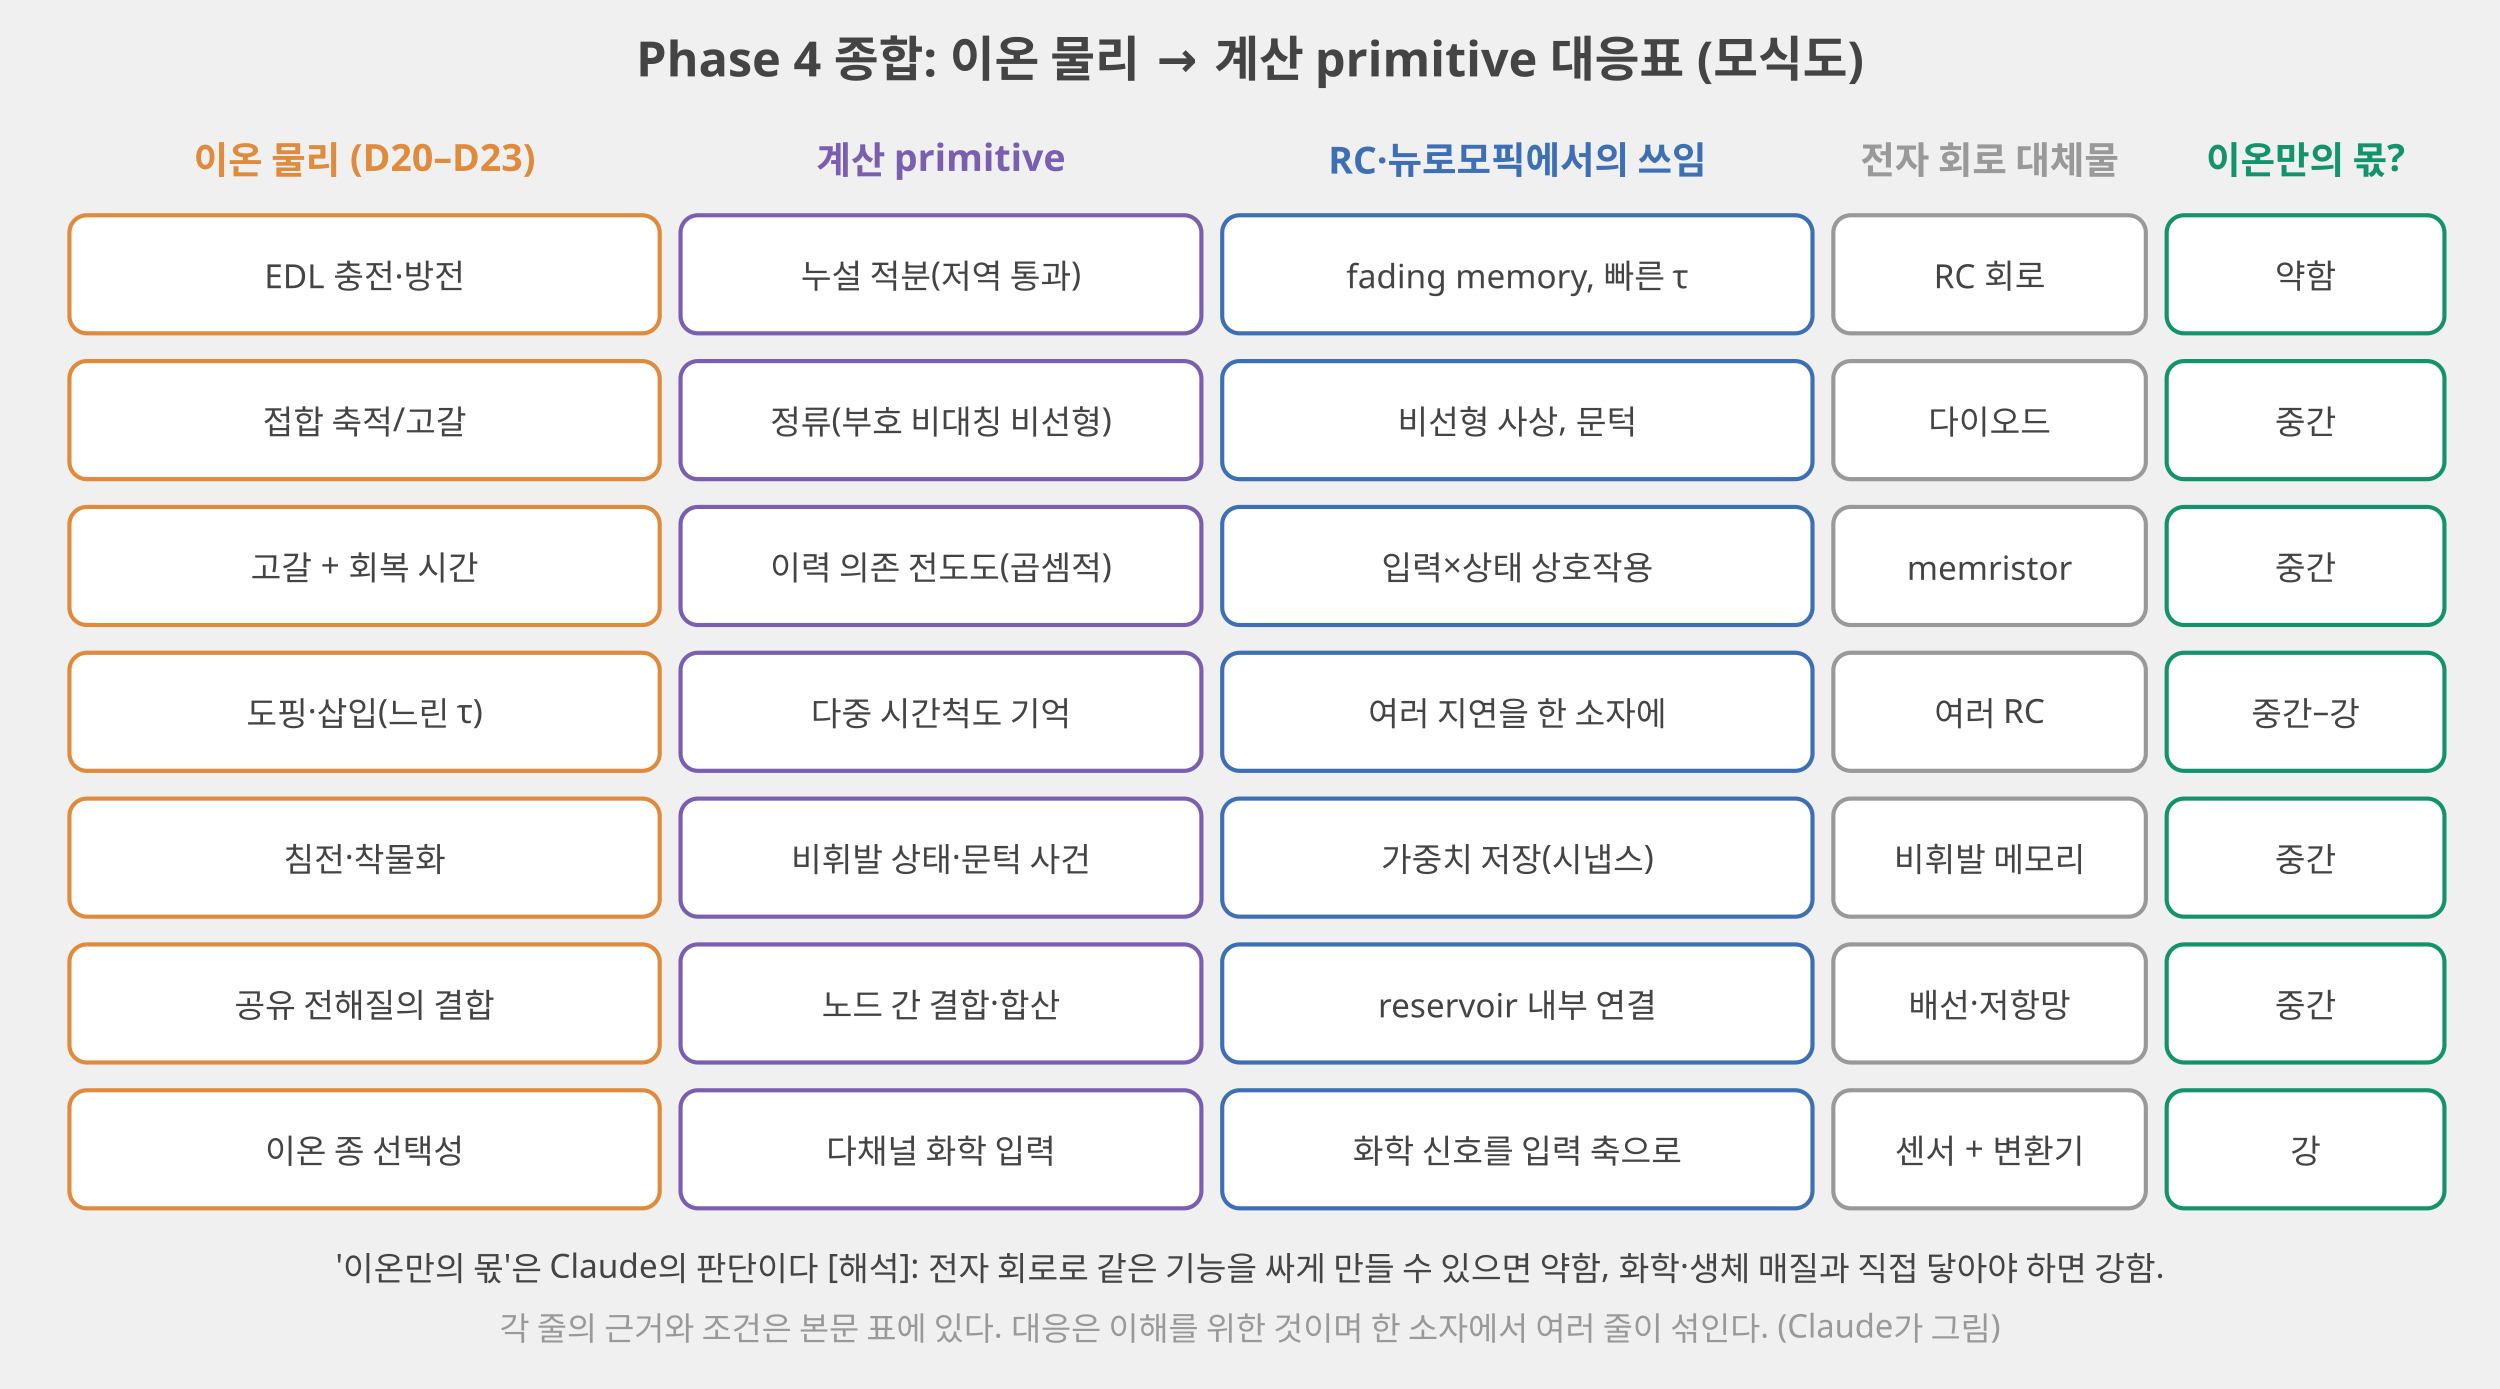
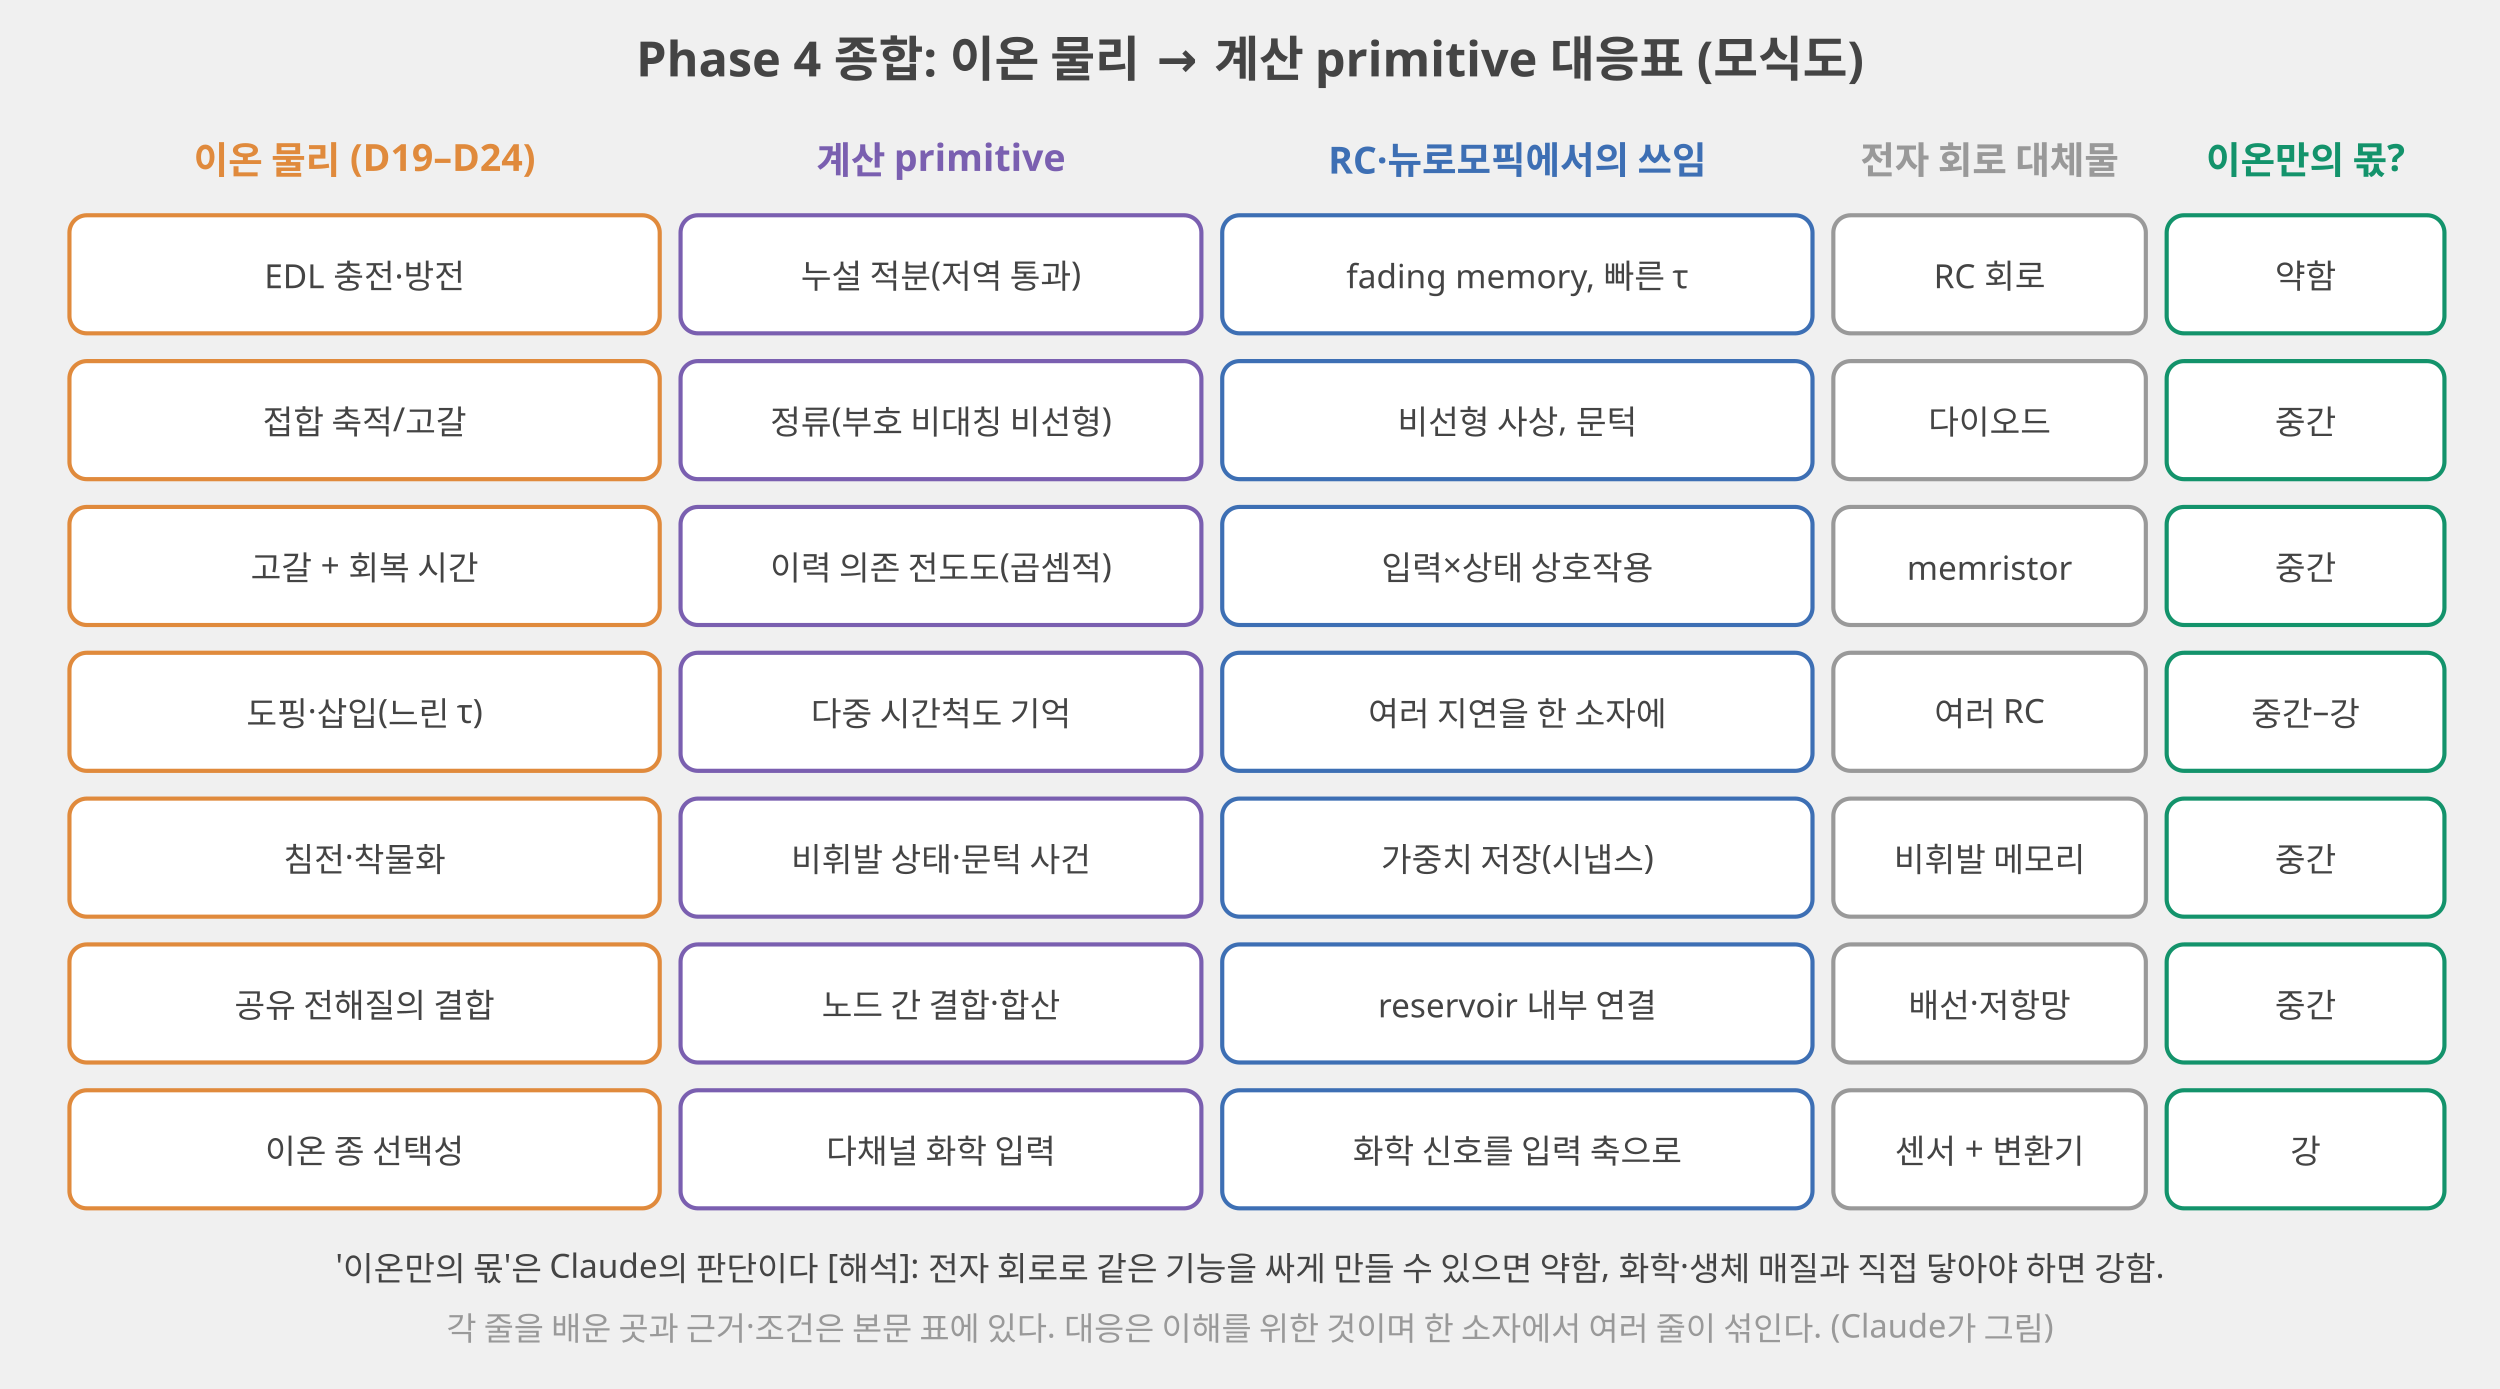
<svg xmlns="http://www.w3.org/2000/svg" viewBox="0 0 720 400" width="100%" font-family="Noto Sans KR, Malgun Gothic, sans-serif" font-size="13" fill="#444">
  <defs>
    <marker id="arr" viewBox="0 0 10 10" refX="9" refY="5" markerWidth="7" markerHeight="7" orient="auto-start-reverse">
      <path d="M0,0 L10,5 L0,10 z" fill="#444" />
    </marker>
  </defs>
  <text x="360.0" y="22.0" font-size="14" fill="#444" text-anchor="middle" font-weight="bold">Phase 4 종합: 이온 물리 → 계산 primitive 대응표 (모식도)</text>
-   <text x="105.0" y="50.0" font-size="10.8" fill="#e08a3c" text-anchor="middle" font-weight="bold">이온 물리 (D20–D23)</text>
+   <text x="105.0" y="50.0" font-size="10.8" fill="#e08a3c" text-anchor="middle" font-weight="bold">이온 물리 (D19–D24)</text>
  <text x="271.0" y="50.0" font-size="10.8" fill="#7a5fb0" text-anchor="middle" font-weight="bold">계산 primitive</text>
  <text x="437.0" y="50.0" font-size="10.8" fill="#3d6fb4" text-anchor="middle" font-weight="bold">RC·뉴로모픽에서의 쓰임</text>
  <text x="573.0" y="50.0" font-size="10.8" fill="#999" text-anchor="middle" font-weight="bold">전자 회로 대체물</text>
  <text x="664.0" y="50.0" font-size="10.8" fill="#13936b" text-anchor="middle" font-weight="bold">이온만의 몫?</text>
  <rect x="20.0" y="62.0" width="170.0" height="34.0" rx="5" fill="#fff" stroke="#e08a3c" stroke-width="1.2" />
  <text x="105.0" y="83.0" font-size="9.6" fill="#444" text-anchor="middle" font-weight="normal">EDL 충전·방전</text>
  <rect x="196.0" y="62.0" width="150.0" height="34.0" rx="5" fill="#fff" stroke="#7a5fb0" stroke-width="1.2" />
  <text x="271.0" y="83.0" font-size="9.6" fill="#444" text-anchor="middle" font-weight="normal">누설 적분(저역 통과)</text>
  <rect x="352.0" y="62.0" width="170.0" height="34.0" rx="5" fill="#fff" stroke="#3d6fb4" stroke-width="1.2" />
  <text x="437.0" y="83.0" font-size="9.6" fill="#444" text-anchor="middle" font-weight="normal">fading memory, 빠른 τ</text>
  <rect x="528.0" y="62.0" width="90.0" height="34.0" rx="5" fill="#fff" stroke="#999" stroke-width="1.2" />
  <text x="573.0" y="83.0" font-size="9.6" fill="#444" text-anchor="middle" font-weight="normal">RC 회로</text>
  <rect x="624.0" y="62.0" width="80.0" height="34.0" rx="5" fill="#fff" stroke="#13936b" stroke-width="1.2" />
  <text x="664.0" y="83.0" font-size="9.6" fill="#444" text-anchor="middle" font-weight="normal">약함</text>
  <rect x="20.0" y="104.0" width="170.0" height="34.0" rx="5" fill="#fff" stroke="#e08a3c" stroke-width="1.2" />
  <text x="105.0" y="125.0" font-size="9.6" fill="#444" text-anchor="middle" font-weight="normal">접합 축적/고갈</text>
  <rect x="196.0" y="104.0" width="150.0" height="34.0" rx="5" fill="#fff" stroke="#7a5fb0" stroke-width="1.2" />
  <text x="271.0" y="125.0" font-size="9.6" fill="#444" text-anchor="middle" font-weight="normal">정류(부호 비대칭 비선형)</text>
  <rect x="352.0" y="104.0" width="170.0" height="34.0" rx="5" fill="#fff" stroke="#3d6fb4" stroke-width="1.2" />
  <text x="437.0" y="125.0" font-size="9.6" fill="#444" text-anchor="middle" font-weight="normal">비선형 사상, 문턱</text>
  <rect x="528.0" y="104.0" width="90.0" height="34.0" rx="5" fill="#fff" stroke="#999" stroke-width="1.2" />
  <text x="573.0" y="125.0" font-size="9.6" fill="#444" text-anchor="middle" font-weight="normal">다이오드</text>
  <rect x="624.0" y="104.0" width="80.0" height="34.0" rx="5" fill="#fff" stroke="#13936b" stroke-width="1.2" />
  <text x="664.0" y="125.0" font-size="9.6" fill="#444" text-anchor="middle" font-weight="normal">중간</text>
  <rect x="20.0" y="146.0" width="170.0" height="34.0" rx="5" fill="#fff" stroke="#e08a3c" stroke-width="1.2" />
  <text x="105.0" y="167.0" font-size="9.6" fill="#444" text-anchor="middle" font-weight="normal">고갈 + 회복 시간</text>
  <rect x="196.0" y="146.0" width="150.0" height="34.0" rx="5" fill="#fff" stroke="#7a5fb0" stroke-width="1.2" />
  <text x="271.0" y="167.0" font-size="9.6" fill="#444" text-anchor="middle" font-weight="normal">이력 의존 전도도(곱셈적)</text>
  <rect x="352.0" y="146.0" width="170.0" height="34.0" rx="5" fill="#fff" stroke="#3d6fb4" stroke-width="1.2" />
  <text x="437.0" y="167.0" font-size="9.6" fill="#444" text-anchor="middle" font-weight="normal">입력×상태 상호작용</text>
  <rect x="528.0" y="146.0" width="90.0" height="34.0" rx="5" fill="#fff" stroke="#999" stroke-width="1.2" />
  <text x="573.0" y="167.0" font-size="9.6" fill="#444" text-anchor="middle" font-weight="normal">memristor</text>
  <rect x="624.0" y="146.0" width="80.0" height="34.0" rx="5" fill="#fff" stroke="#13936b" stroke-width="1.2" />
  <text x="664.0" y="167.0" font-size="9.6" fill="#444" text-anchor="middle" font-weight="normal">중간</text>
  <rect x="20.0" y="188.0" width="170.0" height="34.0" rx="5" fill="#fff" stroke="#e08a3c" stroke-width="1.2" />
  <text x="105.0" y="209.0" font-size="9.6" fill="#444" text-anchor="middle" font-weight="normal">도핑·삽입(느린 τ)</text>
  <rect x="196.0" y="188.0" width="150.0" height="34.0" rx="5" fill="#fff" stroke="#7a5fb0" stroke-width="1.2" />
  <text x="271.0" y="209.0" font-size="9.6" fill="#444" text-anchor="middle" font-weight="normal">다중 시간척도 기억</text>
  <rect x="352.0" y="188.0" width="170.0" height="34.0" rx="5" fill="#fff" stroke="#3d6fb4" stroke-width="1.2" />
  <text x="437.0" y="209.0" font-size="9.6" fill="#444" text-anchor="middle" font-weight="normal">여러 지연을 한 소자에</text>
  <rect x="528.0" y="188.0" width="90.0" height="34.0" rx="5" fill="#fff" stroke="#999" stroke-width="1.2" />
  <text x="573.0" y="209.0" font-size="9.6" fill="#444" text-anchor="middle" font-weight="normal">여러 RC</text>
  <rect x="624.0" y="188.0" width="80.0" height="34.0" rx="5" fill="#fff" stroke="#13936b" stroke-width="1.2" />
  <text x="664.0" y="209.0" font-size="9.6" fill="#444" text-anchor="middle" font-weight="normal">중간–강</text>
  <rect x="20.0" y="230.0" width="170.0" height="34.0" rx="5" fill="#fff" stroke="#e08a3c" stroke-width="1.2" />
  <text x="105.0" y="251.0" font-size="9.6" fill="#444" text-anchor="middle" font-weight="normal">침전·착물화</text>
  <rect x="196.0" y="230.0" width="150.0" height="34.0" rx="5" fill="#fff" stroke="#7a5fb0" stroke-width="1.2" />
  <text x="271.0" y="251.0" font-size="9.6" fill="#444" text-anchor="middle" font-weight="normal">비휘발 상태·문턱 사건</text>
  <rect x="352.0" y="230.0" width="170.0" height="34.0" rx="5" fill="#fff" stroke="#3d6fb4" stroke-width="1.2" />
  <text x="437.0" y="251.0" font-size="9.6" fill="#444" text-anchor="middle" font-weight="normal">가중치 저장(시냅스)</text>
  <rect x="528.0" y="230.0" width="90.0" height="34.0" rx="5" fill="#fff" stroke="#999" stroke-width="1.2" />
  <text x="573.0" y="251.0" font-size="9.6" fill="#444" text-anchor="middle" font-weight="normal">비휘발 메모리</text>
  <rect x="624.0" y="230.0" width="80.0" height="34.0" rx="5" fill="#fff" stroke="#13936b" stroke-width="1.2" />
  <text x="664.0" y="251.0" font-size="9.6" fill="#444" text-anchor="middle" font-weight="normal">중간</text>
  <rect x="20.0" y="272.0" width="170.0" height="34.0" rx="5" fill="#fff" stroke="#e08a3c" stroke-width="1.2" />
  <text x="105.0" y="293.0" font-size="9.6" fill="#444" text-anchor="middle" font-weight="normal">공유 전해질의 결합</text>
  <rect x="196.0" y="272.0" width="150.0" height="34.0" rx="5" fill="#fff" stroke="#7a5fb0" stroke-width="1.2" />
  <text x="271.0" y="293.0" font-size="9.6" fill="#444" text-anchor="middle" font-weight="normal">노드 간 결합·합산</text>
  <rect x="352.0" y="272.0" width="170.0" height="34.0" rx="5" fill="#fff" stroke="#3d6fb4" stroke-width="1.2" />
  <text x="437.0" y="293.0" font-size="9.6" fill="#444" text-anchor="middle" font-weight="normal">reservoir 내부 연결</text>
  <rect x="528.0" y="272.0" width="90.0" height="34.0" rx="5" fill="#fff" stroke="#999" stroke-width="1.2" />
  <text x="573.0" y="293.0" font-size="9.6" fill="#444" text-anchor="middle" font-weight="normal">배선·저항망</text>
  <rect x="624.0" y="272.0" width="80.0" height="34.0" rx="5" fill="#fff" stroke="#13936b" stroke-width="1.2" />
  <text x="664.0" y="293.0" font-size="9.6" fill="#444" text-anchor="middle" font-weight="normal">중간</text>
  <rect x="20.0" y="314.0" width="170.0" height="34.0" rx="5" fill="#fff" stroke="#e08a3c" stroke-width="1.2" />
  <text x="105.0" y="335.0" font-size="9.6" fill="#444" text-anchor="middle" font-weight="normal">이온 종 선택성</text>
  <rect x="196.0" y="314.0" width="150.0" height="34.0" rx="5" fill="#fff" stroke="#7a5fb0" stroke-width="1.2" />
  <text x="271.0" y="335.0" font-size="9.6" fill="#444" text-anchor="middle" font-weight="normal">다채널 화학 입력</text>
  <rect x="352.0" y="314.0" width="170.0" height="34.0" rx="5" fill="#fff" stroke="#3d6fb4" stroke-width="1.2" />
  <text x="437.0" y="335.0" font-size="9.6" fill="#444" text-anchor="middle" font-weight="normal">화학 신호를 입력 축으로</text>
  <rect x="528.0" y="314.0" width="90.0" height="34.0" rx="5" fill="#fff" stroke="#999" stroke-width="1.2" />
  <text x="573.0" y="335.0" font-size="9.6" fill="#444" text-anchor="middle" font-weight="normal">센서 + 변환기</text>
  <rect x="624.0" y="314.0" width="80.0" height="34.0" rx="5" fill="#fff" stroke="#13936b" stroke-width="1.2" />
  <text x="664.0" y="335.0" font-size="9.6" fill="#444" text-anchor="middle" font-weight="normal">강</text>
  <text x="360.0" y="368.0" font-size="9.6" fill="#444" text-anchor="middle" font-weight="normal">'이온만의 몫'은 Claude의 판단이다 [해석]: 전자 회로로 같은 기능을 싸게 만들 수 있으면 약함, 화학·생체 매질과 직접 닿아야 하면 강함.</text>
-   <text x="360.0" y="386.0" font-size="9.4" fill="#999" text-anchor="middle" font-weight="normal">각 줄의 근거와 조건은 본문 표에 있다. 대응은 이해를 위한 것이며 한 소자에서 여러 줄이 섞인다. (Claude가 그림)</text>
+   <text x="360.0" y="386.0" font-size="9.4" fill="#999" text-anchor="middle" font-weight="normal">각 줄을 배운 곳과 근거·조건은 본문 표에 있다. 대응은 이해를 위한 것이며 한 소자에서 여러 줄이 섞인다. (Claude가 그림)</text>
</svg>
